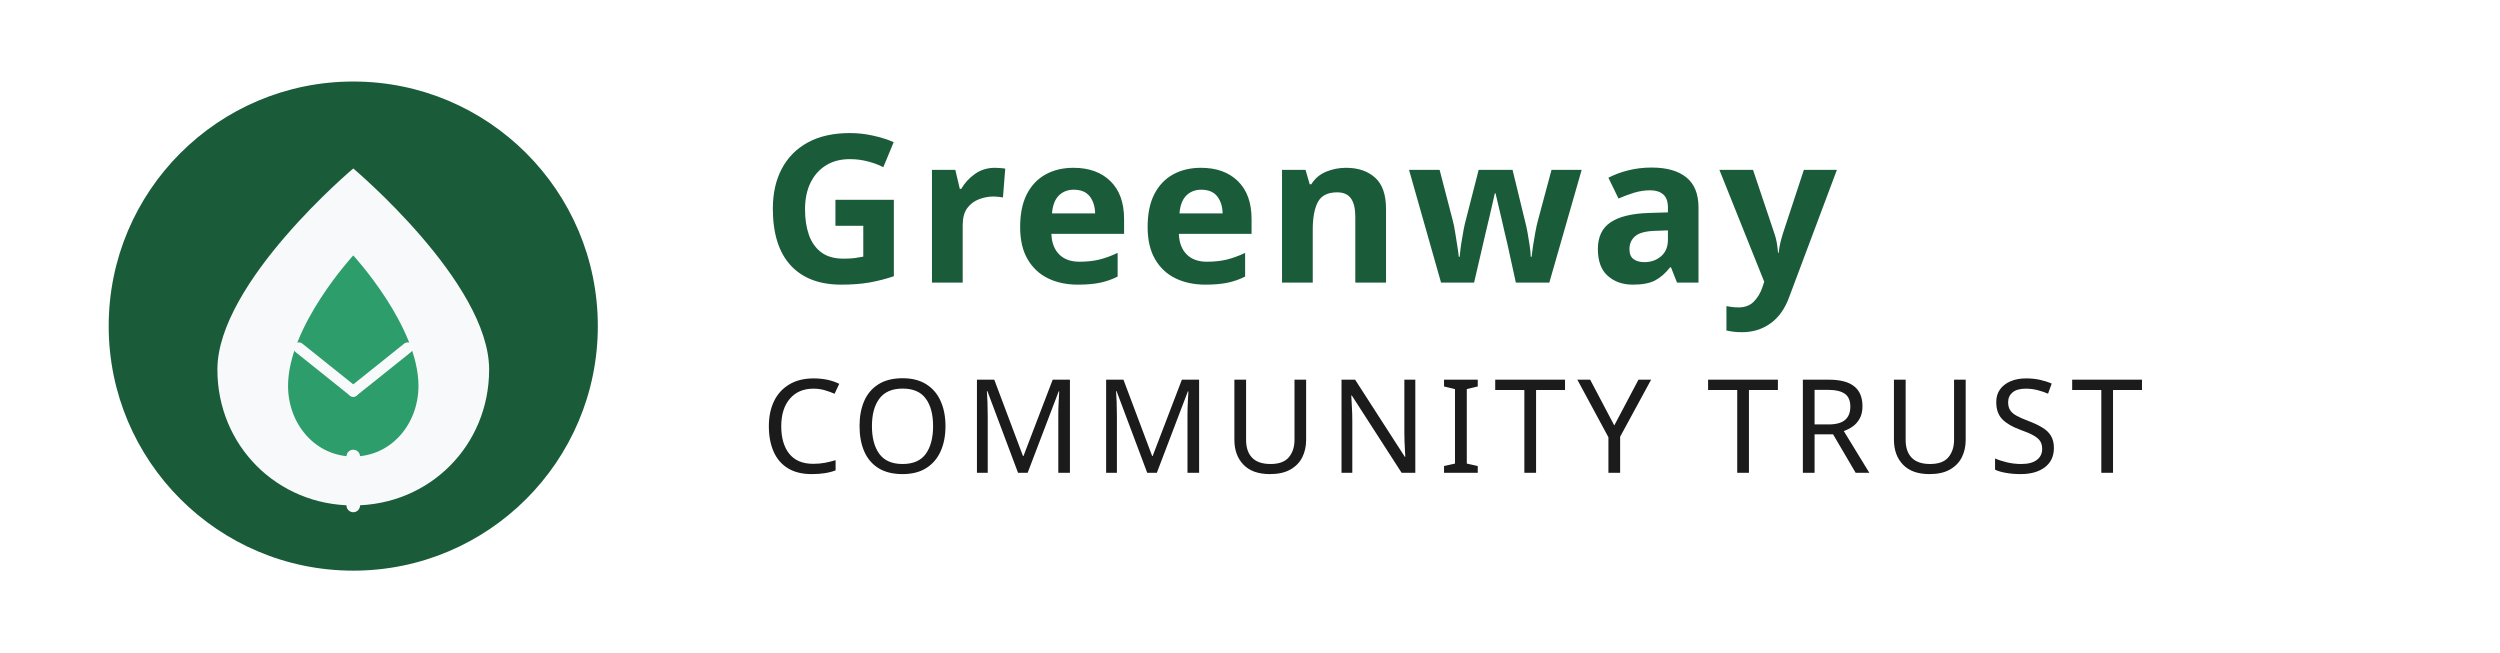
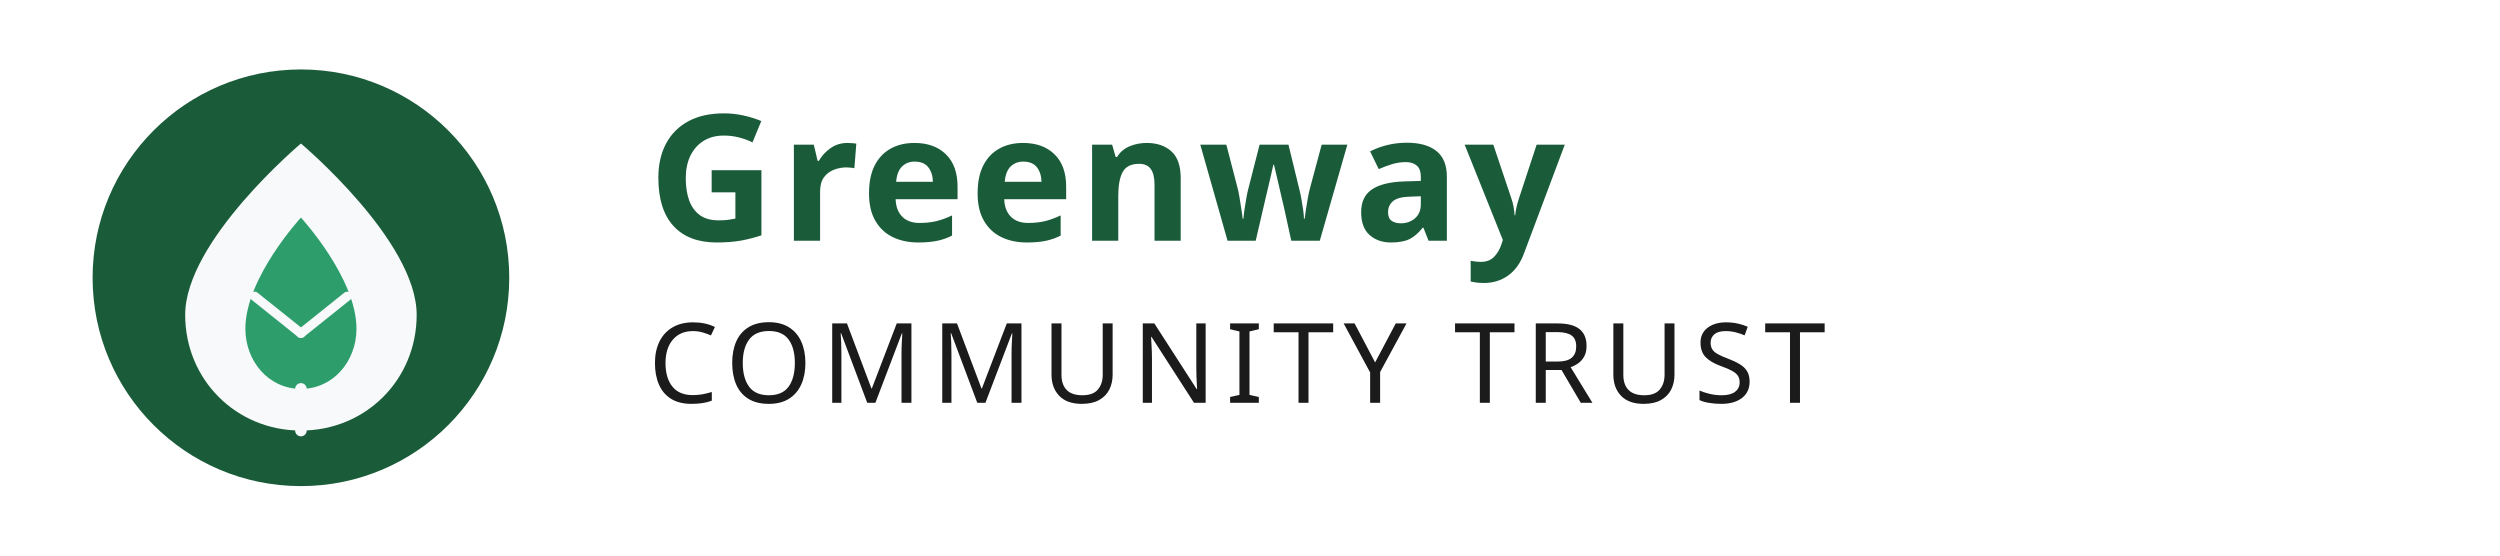
- <svg xmlns="http://www.w3.org/2000/svg" width="460" height="120" viewBox="0 0 460 120" role="img">
+ <svg xmlns="http://www.w3.org/2000/svg" width="540" height="120" viewBox="0 0 540 120" role="img">
  <g transform="translate(20, 15)">
    <circle cx="45" cy="45" r="45" fill="#1A5C3A" />
    <path d="M45 16 C45 16 20 37 20 53 C20 67 31 78 45 78 C59 78 70 67 70 53 C70 37 45 16 45 16Z" fill="#F8F9FA" />
    <path d="M45 32 C45 32 33 45 33 56 C33 63 38 69 45 69 C52 69 57 63 57 56 C57 45 45 32 45 32Z" fill="#2D9E6B" />
    <line x1="45" y1="69" x2="45" y2="78" stroke="#F8F9FA" stroke-width="2.5" stroke-linecap="round" />
    <line x1="45" y1="57" x2="35" y2="49" stroke="#F8F9FA" stroke-width="2" stroke-linecap="round" />
    <line x1="45" y1="57" x2="55" y2="49" stroke="#F8F9FA" stroke-width="2" stroke-linecap="round" />
  </g>
  <text x="140" y="52" font-family="Raleway, Montserrat, sans-serif" font-size="38" font-weight="700" fill="#1A5C3A" letter-spacing="1">Greenway</text>
  <text x="140" y="87" font-family="Raleway, Montserrat, sans-serif" font-size="24" font-weight="400" fill="#1B1B1B" letter-spacing="2">COMMUNITY TRUST</text>
</svg>
